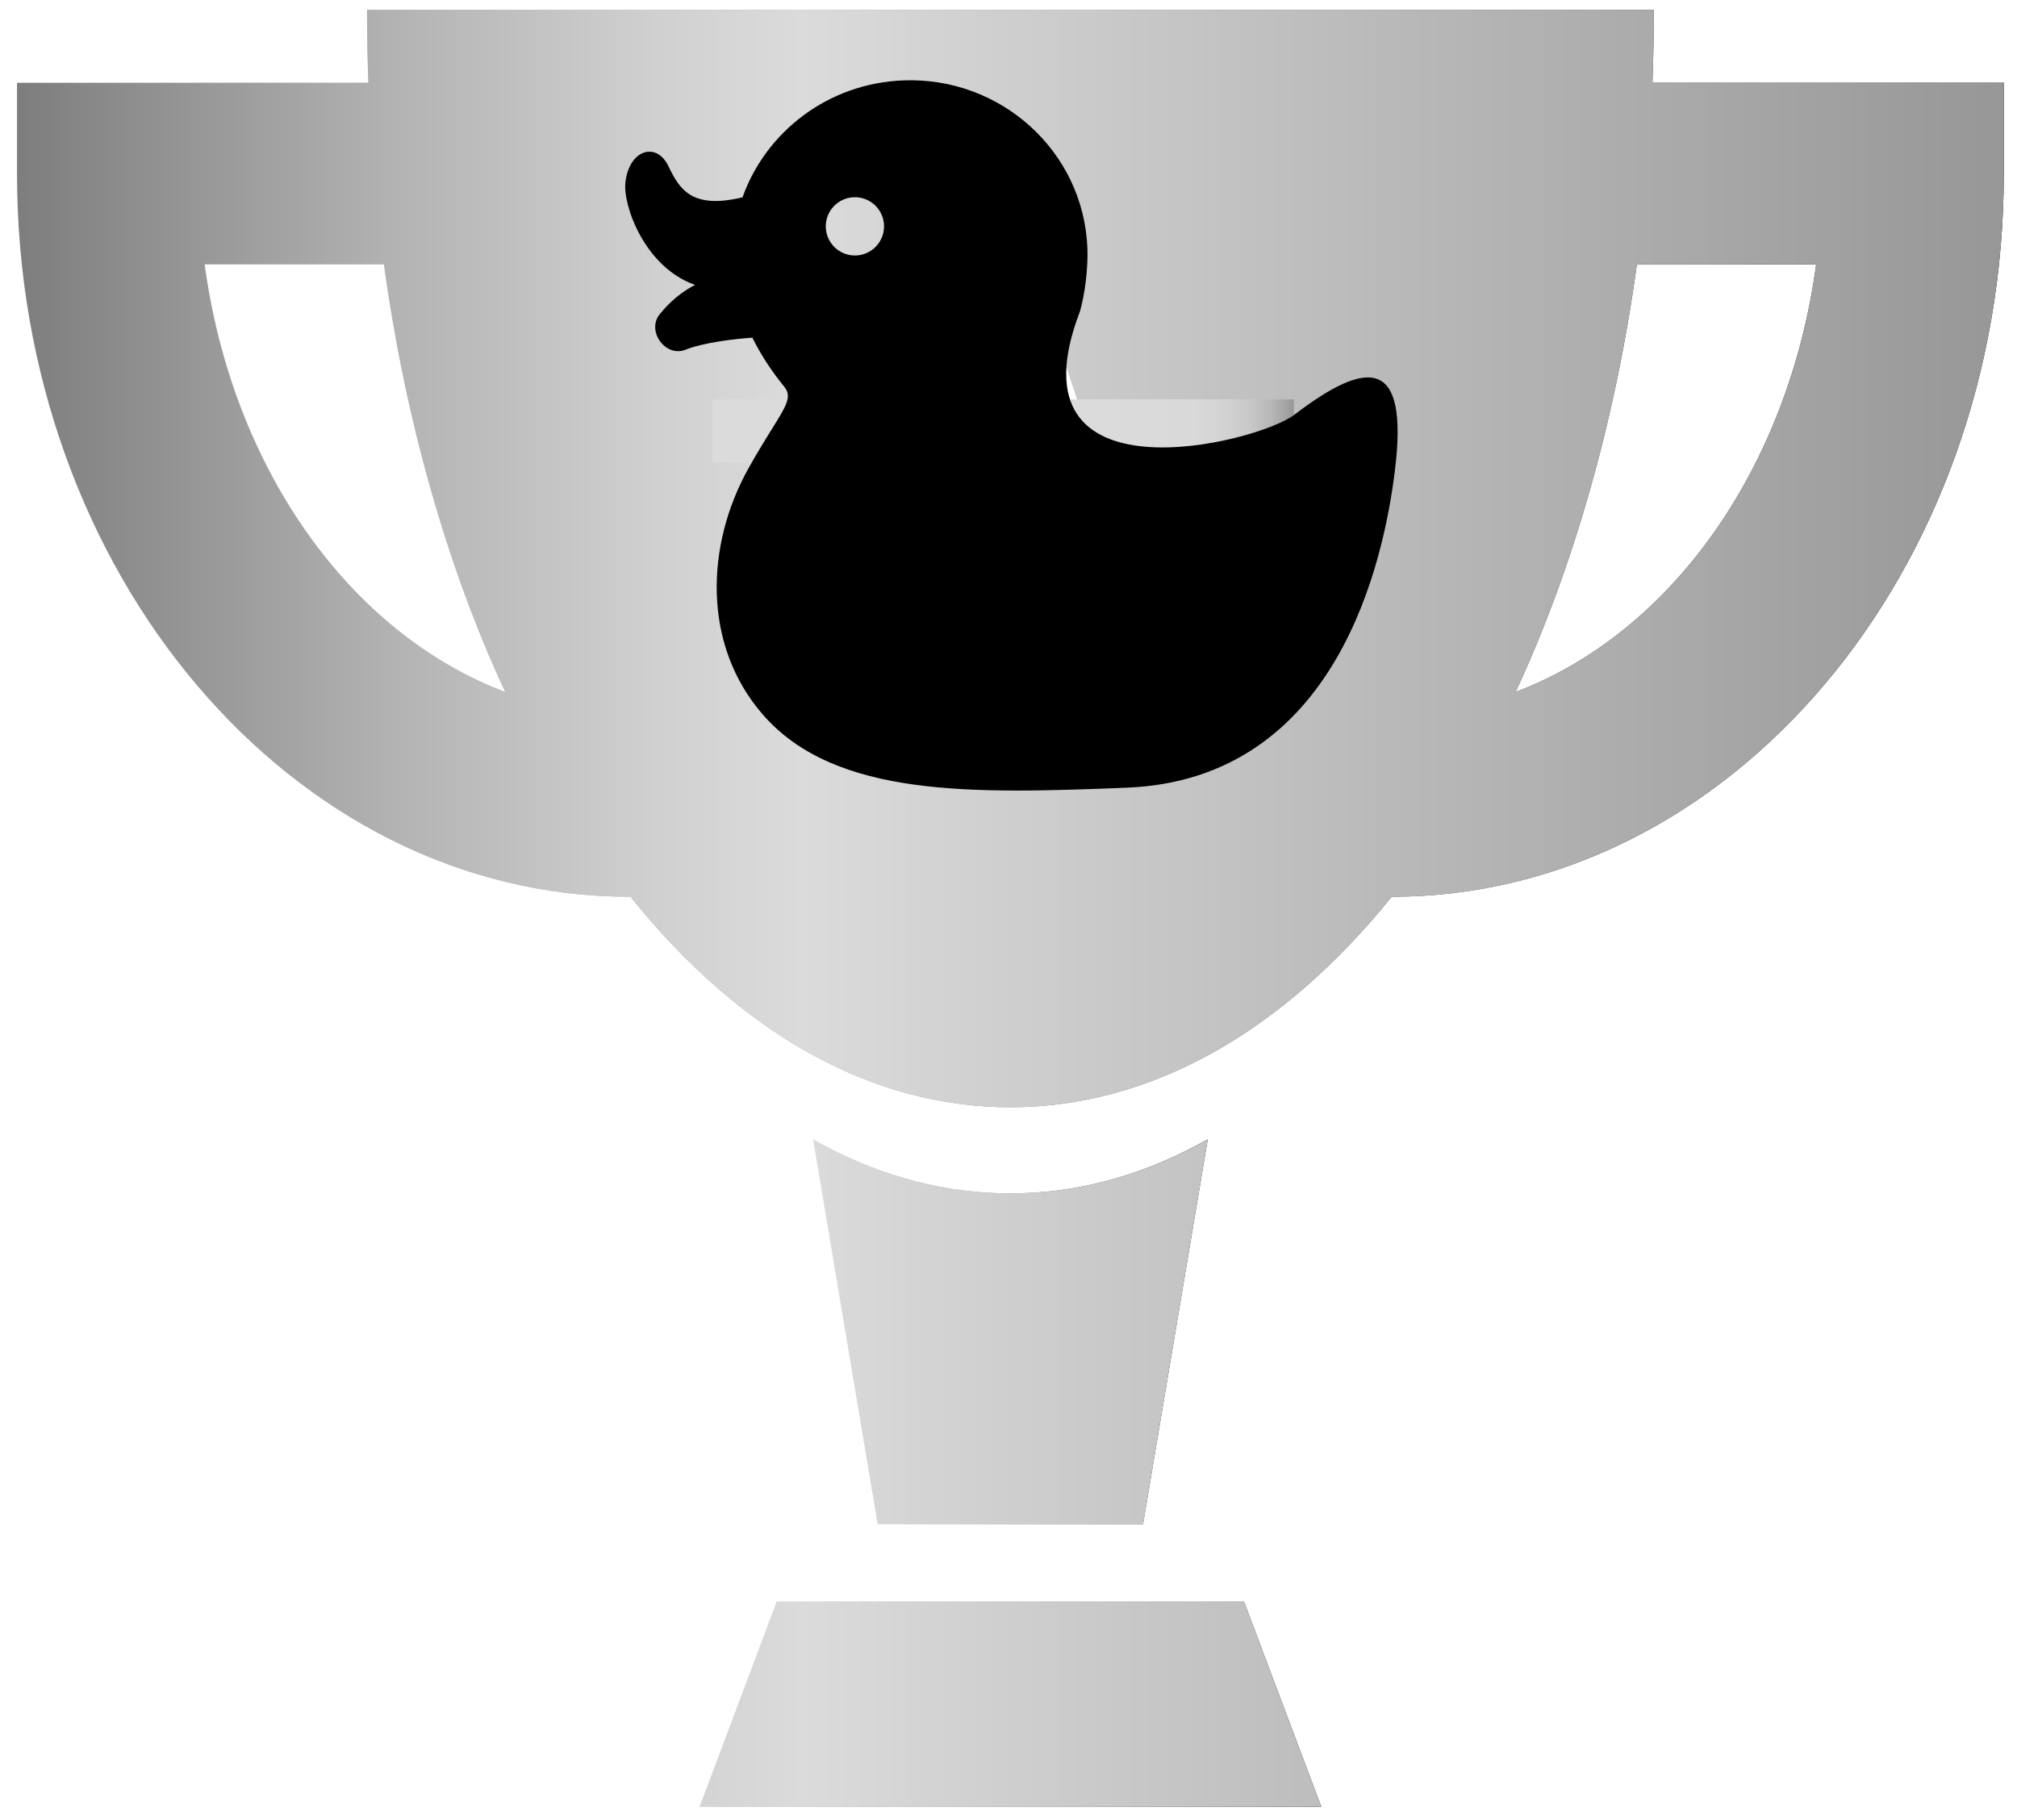
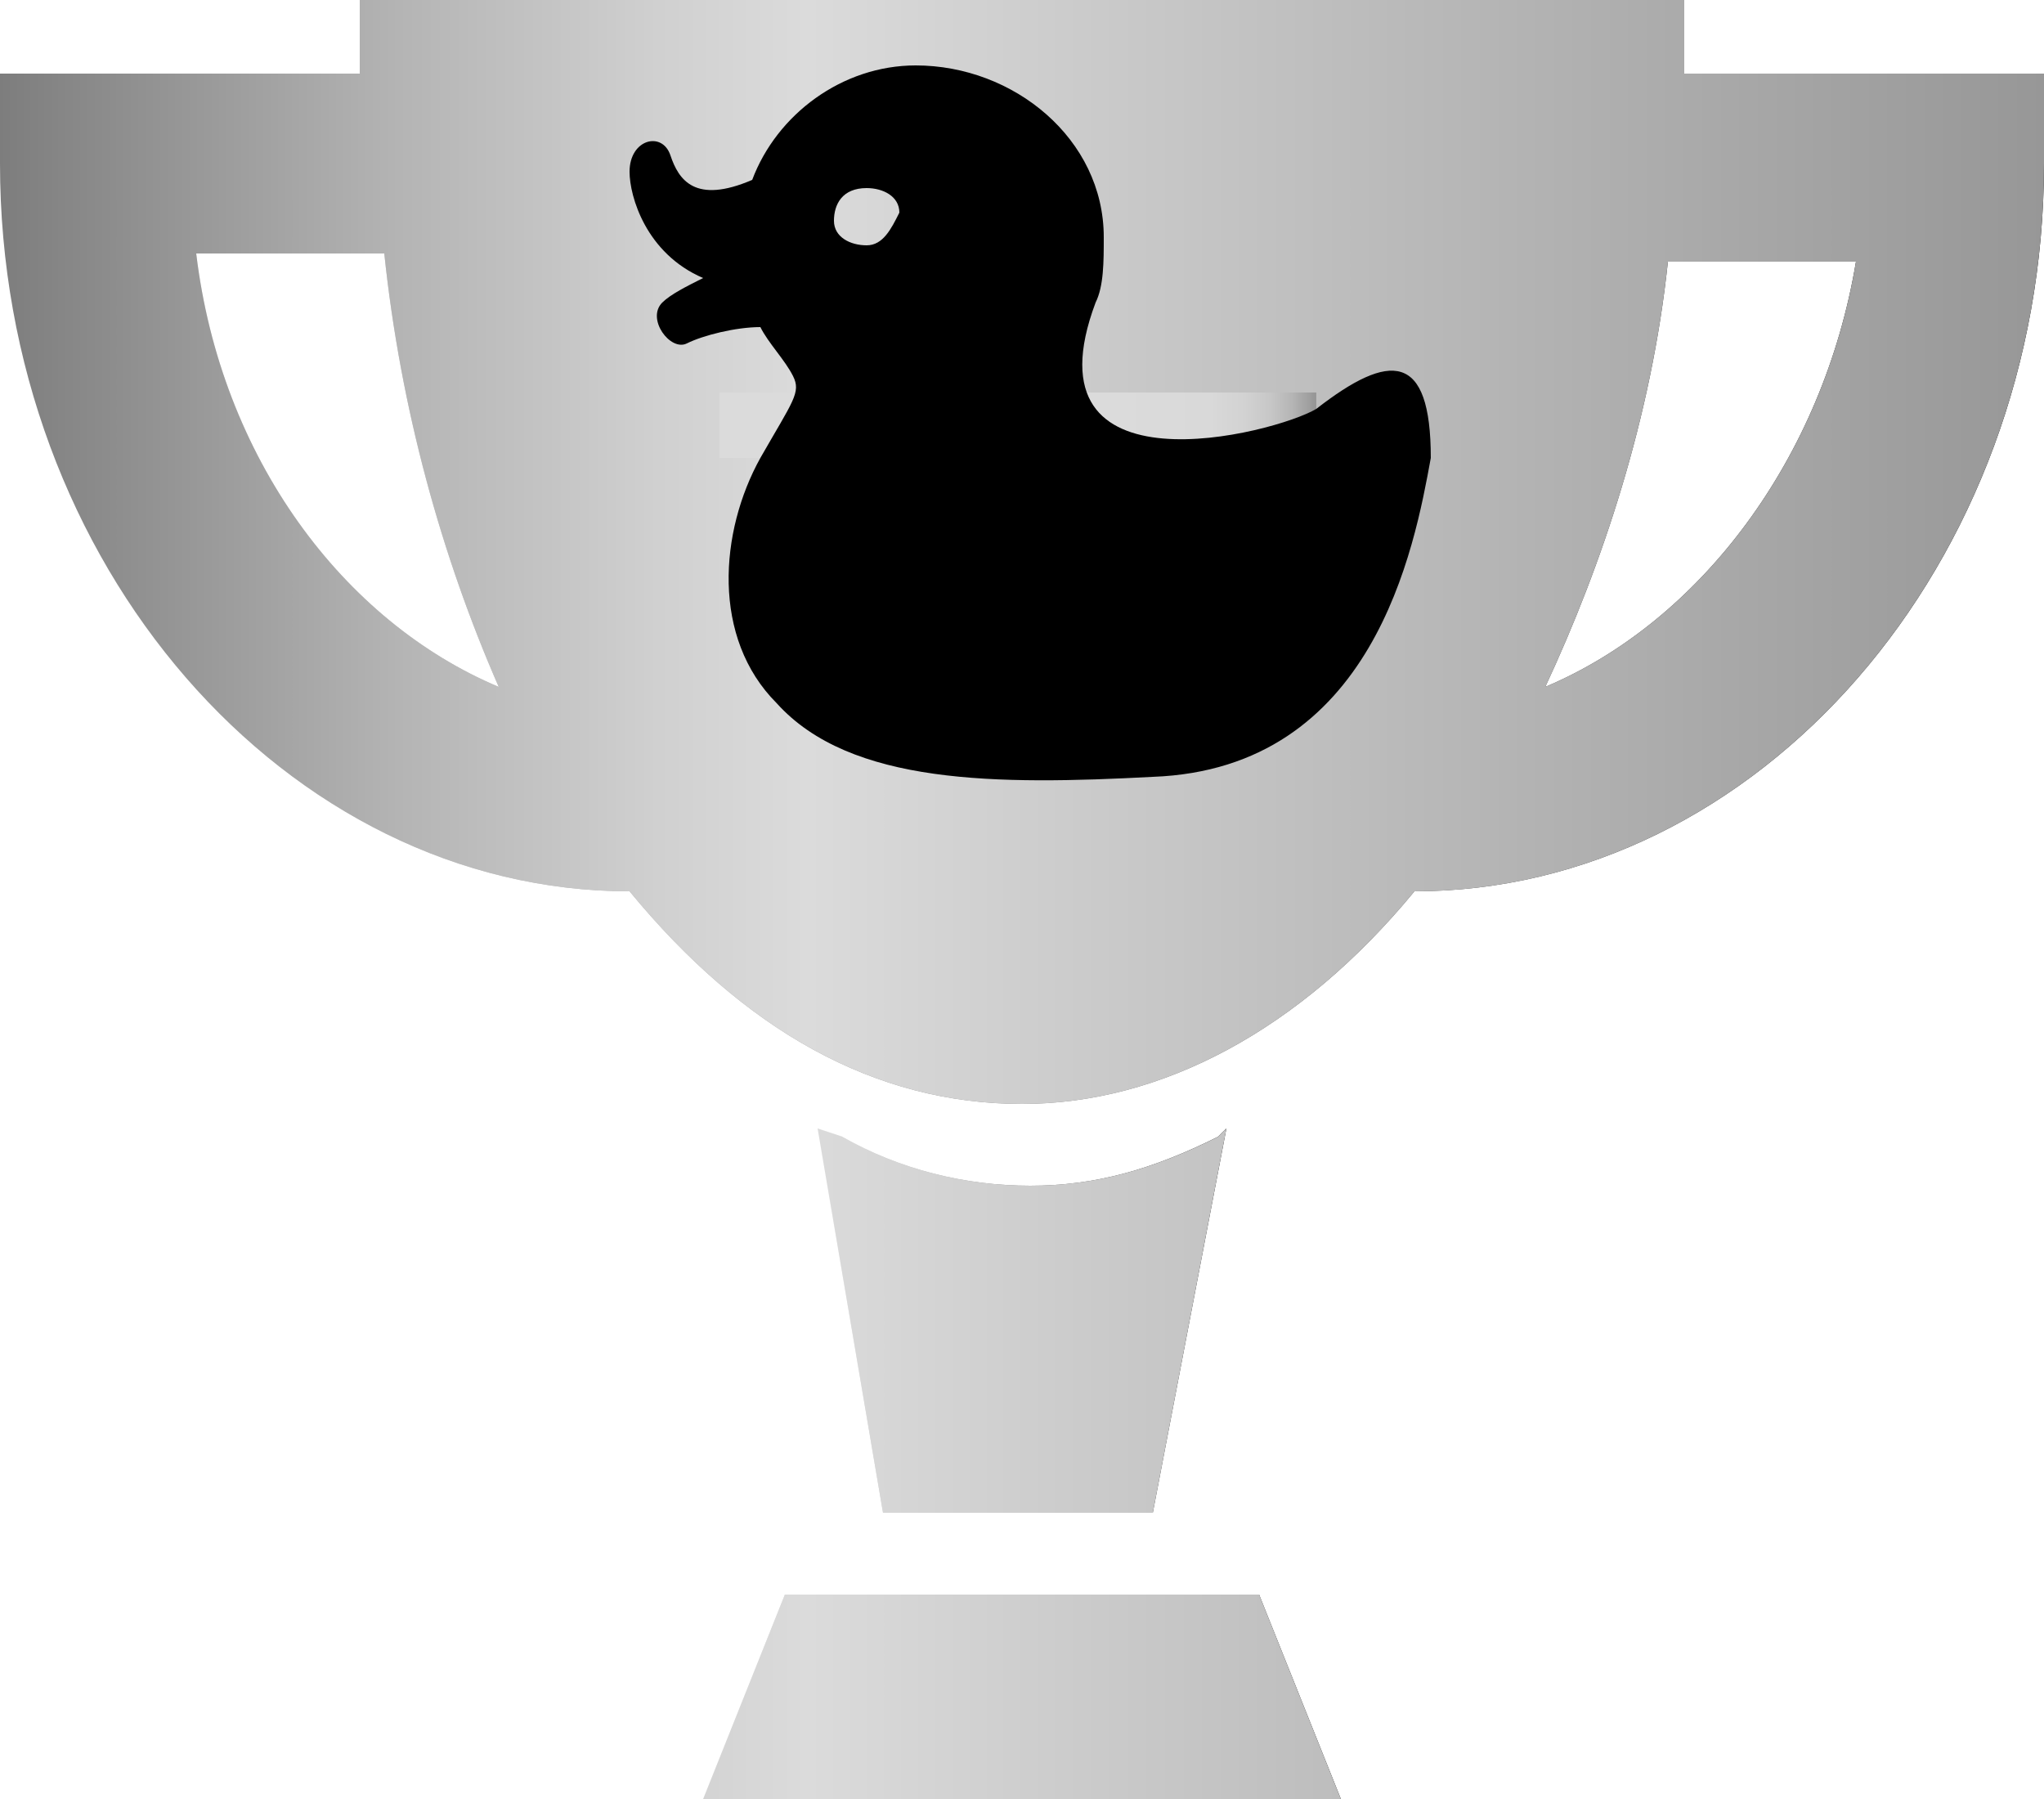
- <svg xmlns="http://www.w3.org/2000/svg" version="1.1" id="_x32_" x="0px" y="0px" width="263.083px" height="237.374px" viewBox="0 0 263.083 237.374" style="enable-background:new 0 0 263.083 237.374;" xml:space="preserve">
+ <svg xmlns="http://www.w3.org/2000/svg" version="1.1" id="_x32_" x="0px" y="0px" width="25px" height="22px" viewBox="0 0 25 22" style="enable-background:new 0 0 25 22;" xml:space="preserve">
  <style type="text/css">
	.st0{fill:url(#SVGID_1_);}
- 	.st1{fill:url(#SVGID_00000181792963627019952840000014512577209308944801_);}
- 	.st2{fill:url(#SVGID_00000135670819465020825170000012605016925354787515_);}
- 	.st3{fill:url(#SVGID_00000169531374519326982870000006239484453836608401_);}
- 	.st4{fill:url(#SVGID_00000179619964106660247180000000521343357688926345_);}
- 	.st5{fill:url(#SVGID_00000011737813757178854040000013756166562421815427_);}
- 	.st6{fill:url(#SVGID_00000013177389978195492550000016227216444335620004_);}
+ 	.st1{fill:url(#SVGID_00000075151614365750250160000015784455328436907673_);}
+ 	.st2{fill:url(#SVGID_00000011009825591872425410000012519015668363539859_);}
+ 	.st3{fill:url(#SVGID_00000011716778761054020770000003907498695978022570_);}
+ 	.st4{fill:url(#SVGID_00000094619813645779884900000014960141315656819087_);}
+ 	.st5{fill:url(#SVGID_00000071533136744303795420000005683839840781983905_);}
+ 	.st6{fill:url(#SVGID_00000145780548035622424270000011529195442492435075_);}
</style>
  <g>
    <g>
-       <linearGradient id="SVGID_1_" gradientUnits="userSpaceOnUse" x1="106.058" y1="173.724" x2="157.523" y2="173.724">
+       <linearGradient id="SVGID_1_" gradientUnits="userSpaceOnUse" x1="10.02" y1="6.434" x2="14.985" y2="6.434" gradientTransform="matrix(1 0 0 -1 0 22.6261)">
        <stop offset="0" style="stop-color:#FFFFFF" />
        <stop offset="1" style="stop-color:#000000" />
      </linearGradient>
-       <path class="st0" d="M157.523,148.633l-1.443,0.77    c-7.808,4.159-15.987,6.268-24.309,6.268c-8.297,0-16.462-2.109-24.27-6.268    l-1.443-0.77l8.432,50.181h34.601L157.523,148.633z" />
-       <linearGradient id="SVGID_00000144318575719502921380000005883799985691527087_" gradientUnits="userSpaceOnUse" x1="91.235" y1="222.3" x2="172.346" y2="222.3">
+       <path class="st0" d="M15,13.8l-0.1,0.1c-0.8,0.4-1.5,0.6-2.3,0.6c-0.8,0-1.6-0.2-2.3-0.6L10,13.8l0.8,4.7h3.3L15,13.8z" />
+       <linearGradient id="SVGID_00000107551391110000905870000012937989260321585063_" gradientUnits="userSpaceOnUse" x1="8.59" y1="1.875" x2="16.415" y2="1.875" gradientTransform="matrix(1 0 0 -1 0 22.6261)">
        <stop offset="0" style="stop-color:#FFFFFF" />
        <stop offset="1" style="stop-color:#000000" />
      </linearGradient>
-       <polygon style="fill:url(#SVGID_00000144318575719502921380000005883799985691527087_);" points="101.329,208.896     91.235,235.704 172.346,235.704 162.252,208.896   " />
-       <linearGradient id="SVGID_00000096054897963012487400000016601733162918756506_" gradientUnits="userSpaceOnUse" x1="2.219" y1="72.854" x2="261.361" y2="72.854">
+       <polygon style="fill:url(#SVGID_00000107551391110000905870000012937989260321585063_);" points="9.6,19.5 8.6,22 16.4,22     15.4,19.5   " />
+       <linearGradient id="SVGID_00000006705595791187461370000003820979991588034434_" gradientUnits="userSpaceOnUse" x1="2.670194e-03" y1="15.9" x2="25.003" y2="15.9" gradientTransform="matrix(1 0 0 -1 0 22.6261)">
        <stop offset="0" style="stop-color:#FFFFFF" />
        <stop offset="1" style="stop-color:#000000" />
      </linearGradient>
-       <path style="fill:url(#SVGID_00000096054897963012487400000016601733162918756506_);" d="M215.531,10.797    c0.106-2.882,0.177-5.783,0.177-8.712V1.279H47.872v0.806    c0,2.93,0.071,5.83,0.177,8.712H2.219V22.641    c0,52.015,35.818,94.333,79.843,94.333l0.157-0.006    c14.451,17.966,31.586,27.462,49.571,27.462c18.09,0,35.319-9.606,49.727-27.456    c44.026,0,79.842-42.318,79.842-94.333V10.797H215.531z M145.907,68.69    l8.725,26.851L131.791,78.947L108.95,95.541l8.724-26.851L94.833,52.095h28.233    l8.725-26.853l8.725,26.853h28.232L145.907,68.69z M26.693,34.483h23.386    C52.854,54.725,58.309,73.951,65.895,90.264    C45.484,82.537,30.256,60.931,26.693,34.483z M197.686,90.264    c7.586-16.31,13.04-35.538,15.817-55.781h23.386    C233.325,60.931,218.097,82.537,197.686,90.264z" />
+       <path style="fill:url(#SVGID_00000006705595791187461370000003820979991588034434_);" d="M20.6,0.9c0-0.3,0-0.5,0-0.8V0H4.4v0.1    c0,0.3,0,0.5,0,0.8H0V2c0,4.9,3.5,8.9,7.7,8.9l0,0c1.4,1.7,3,2.6,4.8,2.6c1.7,0,3.4-0.9,4.8-2.6c4.2,0,7.7-4,7.7-8.9V0.9H20.6z     M13.9,6.3l0.8,2.5l-2.2-1.6l-2.2,1.6l0.8-2.5L8.9,4.8h2.7l0.8-2.5l0.8,2.5h2.7L13.9,6.3z M2.4,3.1h2.3C4.9,5,5.4,6.8,6.1,8.4    C4.2,7.6,2.7,5.6,2.4,3.1z M18.9,8.4c0.7-1.5,1.3-3.3,1.5-5.2h2.3C22.3,5.6,20.8,7.6,18.9,8.4z" />
    </g>
    <g>
-       <linearGradient id="SVGID_00000084490202790894729980000009173501970753266101_" gradientUnits="userSpaceOnUse" x1="2.219" y1="118.491" x2="261.361" y2="118.491">
+       <linearGradient id="SVGID_00000179624608498014814700000017539930895941440444_" gradientUnits="userSpaceOnUse" x1="2.670194e-03" y1="6.434" x2="25.003" y2="6.434" gradientTransform="matrix(1 0 0 -1 0 22.6261)">
        <stop offset="0" style="stop-color:#7D7D7D" />
-         <stop offset="0.03" style="stop-color:#868686" />
+         <stop offset="3.025590e-02" style="stop-color:#868686" />
        <stop offset="0.195" style="stop-color:#B4B4B4" />
        <stop offset="0.322" style="stop-color:#D0D0D0" />
        <stop offset="0.395" style="stop-color:#DBDBDB" />
        <stop offset="0.52" style="stop-color:#CCCCCC" />
        <stop offset="1" style="stop-color:#979797" />
      </linearGradient>
-       <path style="fill:url(#SVGID_00000084490202790894729980000009173501970753266101_);" d="M157.523,148.633    l-1.443,0.77c-7.808,4.159-15.987,6.268-24.309,6.268    c-8.297,0-16.462-2.109-24.27-6.268l-1.443-0.77l8.432,50.181h34.601    L157.523,148.633z" />
-       <linearGradient id="SVGID_00000156553679161174003650000009188420400478896045_" gradientUnits="userSpaceOnUse" x1="2.219" y1="118.491" x2="261.361" y2="118.491">
+       <path style="fill:url(#SVGID_00000179624608498014814700000017539930895941440444_);" d="M15,13.8l-0.1,0.1    c-0.8,0.4-1.5,0.6-2.3,0.6c-0.8,0-1.6-0.2-2.3-0.6L10,13.8l0.8,4.7h3.3L15,13.8z" />
+       <linearGradient id="SVGID_00000058587146838861626910000004616605450075633566_" gradientUnits="userSpaceOnUse" x1="2.670194e-03" y1="1.875" x2="25.003" y2="1.875" gradientTransform="matrix(1 0 0 -1 0 22.6261)">
        <stop offset="0" style="stop-color:#7D7D7D" />
-         <stop offset="0.03" style="stop-color:#868686" />
+         <stop offset="3.025590e-02" style="stop-color:#868686" />
        <stop offset="0.195" style="stop-color:#B4B4B4" />
        <stop offset="0.322" style="stop-color:#D0D0D0" />
        <stop offset="0.395" style="stop-color:#DBDBDB" />
        <stop offset="0.52" style="stop-color:#CCCCCC" />
        <stop offset="1" style="stop-color:#979797" />
      </linearGradient>
-       <polygon style="fill:url(#SVGID_00000156553679161174003650000009188420400478896045_);" points="101.329,208.896     91.235,235.704 172.346,235.704 162.252,208.896   " />
-       <linearGradient id="SVGID_00000095328929850342448740000010688132330584192698_" gradientUnits="userSpaceOnUse" x1="2.219" y1="118.491" x2="261.361" y2="118.491">
+       <polygon style="fill:url(#SVGID_00000058587146838861626910000004616605450075633566_);" points="9.6,19.5 8.6,22 16.4,22     15.4,19.5   " />
+       <linearGradient id="SVGID_00000113347241099050524000000007690678979628801975_" gradientUnits="userSpaceOnUse" x1="2.670194e-03" y1="15.9" x2="25.003" y2="15.9" gradientTransform="matrix(1 0 0 -1 0 22.6261)">
        <stop offset="0" style="stop-color:#7D7D7D" />
-         <stop offset="0.03" style="stop-color:#868686" />
+         <stop offset="3.025590e-02" style="stop-color:#868686" />
        <stop offset="0.195" style="stop-color:#B4B4B4" />
        <stop offset="0.322" style="stop-color:#D0D0D0" />
        <stop offset="0.395" style="stop-color:#DBDBDB" />
        <stop offset="0.52" style="stop-color:#CCCCCC" />
        <stop offset="1" style="stop-color:#979797" />
      </linearGradient>
-       <path style="fill:url(#SVGID_00000095328929850342448740000010688132330584192698_);" d="M215.531,10.797    c0.106-2.882,0.177-5.783,0.177-8.712V1.279H47.872v0.806    c0,2.93,0.071,5.83,0.177,8.712H2.219V22.641    c0,52.015,35.818,94.333,79.843,94.333l0.157-0.006    c14.451,17.966,31.586,27.462,49.571,27.462c18.09,0,35.319-9.606,49.727-27.456    c44.026,0,79.842-42.318,79.842-94.333V10.797H215.531z M145.907,68.69    l8.725,26.851L131.791,78.947L108.95,95.541l8.724-26.851L94.833,52.095h28.233    l8.725-26.853l8.725,26.853h28.232L145.907,68.69z M26.693,34.483h23.386    C52.854,54.725,58.309,73.951,65.895,90.264    C45.484,82.537,30.256,60.931,26.693,34.483z M197.686,90.264    c7.586-16.31,13.04-35.538,15.817-55.781h23.386    C233.325,60.931,218.097,82.537,197.686,90.264z" />
+       <path style="fill:url(#SVGID_00000113347241099050524000000007690678979628801975_);" d="M20.6,0.9c0-0.3,0-0.5,0-0.8V0H4.4v0.1    c0,0.3,0,0.5,0,0.8H0V2c0,4.9,3.5,8.9,7.7,8.9l0,0c1.4,1.7,3,2.6,4.8,2.6c1.7,0,3.4-0.9,4.8-2.6c4.2,0,7.7-4,7.7-8.9V0.9H20.6z     M13.9,6.3l0.8,2.5l-2.2-1.6l-2.2,1.6l0.8-2.5L8.9,4.8h2.7l0.8-2.5l0.8,2.5h2.7L13.9,6.3z M2.4,3.1h2.3C4.9,5,5.4,6.8,6.1,8.4    C4.2,7.6,2.7,5.6,2.4,3.1z M18.9,8.4c0.7-1.5,1.3-3.3,1.5-5.2h2.3C22.3,5.6,20.8,7.6,18.9,8.4z" />
    </g>
  </g>
-   <linearGradient id="SVGID_00000090276905317721655410000014961164973420228525_" gradientUnits="userSpaceOnUse" x1="92.927" y1="56.222" x2="168.748" y2="56.222">
+   <linearGradient id="SVGID_00000025421193468579784370000010691310274309771922_" gradientUnits="userSpaceOnUse" x1="8.754" y1="17.461" x2="16.068" y2="17.461" gradientTransform="matrix(1 0 0 -1 0 22.6261)">
    <stop offset="0.661" style="stop-color:#DBDBDB" />
    <stop offset="0.826" style="stop-color:#D9D9D9" />
    <stop offset="0.885" style="stop-color:#D2D2D2" />
    <stop offset="0.927" style="stop-color:#C7C7C7" />
    <stop offset="0.962" style="stop-color:#B6B6B6" />
    <stop offset="0.991" style="stop-color:#A0A0A0" />
    <stop offset="1" style="stop-color:#979797" />
  </linearGradient>
-   <rect x="92.927" y="52.095" style="fill:url(#SVGID_00000090276905317721655410000014961164973420228525_);" width="75.821" height="8.253" />
+   <rect x="8.8" y="4.8" style="fill:url(#SVGID_00000025421193468579784370000010691310274309771922_);" width="7.3" height="0.8" />
  <g>
-     <path d="M168.811,54.113c-4.837,3.699-37.659,11.876-27.961-13.463   c0.682-2.299,1.081-5.767,0.982-8.291c-0.496-12.583-11.258-22.375-24.037-21.872   c-9.773,0.385-17.889,6.684-20.947,15.251c-6.584,1.586-8.215-1.023-9.656-4.05   c-1.556-3.266-5.157-2.173-5.62,2.124c-0.326,3.018,2.52,11.047,9.078,13.349   c-1.794,0.942-3.288,2.204-4.6,3.826c-1.762,2.183,0.738,5.646,3.321,4.644   c2.438-0.945,6.248-1.412,8.765-1.581c1.228,2.499,2.727,4.635,4.132,6.361   c1.501,1.845-0.515,3.308-4.622,10.641c-5.625,10.046-6.064,23.057,1.848,32.156   c9.466,10.888,27.504,10.327,47.437,9.542   c27.556-1.085,33.563-29.713,35.003-41.311   C183.782,46.567,178.404,46.779,168.811,54.113z M111.657,33.324   c-2.096,0.083-3.863-1.55-3.945-3.648c-0.083-2.096,1.55-3.864,3.646-3.947   c2.098-0.083,3.865,1.552,3.947,3.648   C115.387,31.475,113.755,33.241,111.657,33.324z" />
+     <path d="M16.1,5c-0.5,0.3-3.6,1.1-2.7-1.3c0.1-0.2,0.1-0.5,0.1-0.8c0-1.2-1.1-2.1-2.3-2.1c-0.9,0-1.7,0.6-2,1.4   C8.5,2.5,8.3,2.2,8.2,1.9C8.1,1.6,7.7,1.7,7.7,2.1c0,0.3,0.2,1,0.9,1.3C8.4,3.5,8.2,3.6,8.1,3.7C7.9,3.9,8.2,4.3,8.4,4.2   C8.6,4.1,9,4,9.3,4c0.1,0.2,0.3,0.4,0.4,0.6c0.1,0.2,0,0.3-0.4,1c-0.5,0.9-0.6,2.2,0.2,3c0.9,1,2.7,1,4.6,0.9   c2.7-0.1,3.2-2.8,3.4-3.9C17.5,4.3,17,4.3,16.1,5z M10.6,3c-0.2,0-0.4-0.1-0.4-0.3c0-0.2,0.1-0.4,0.4-0.4c0.2,0,0.4,0.1,0.4,0.3   C10.9,2.8,10.8,3,10.6,3z" />
  </g>
</svg>
